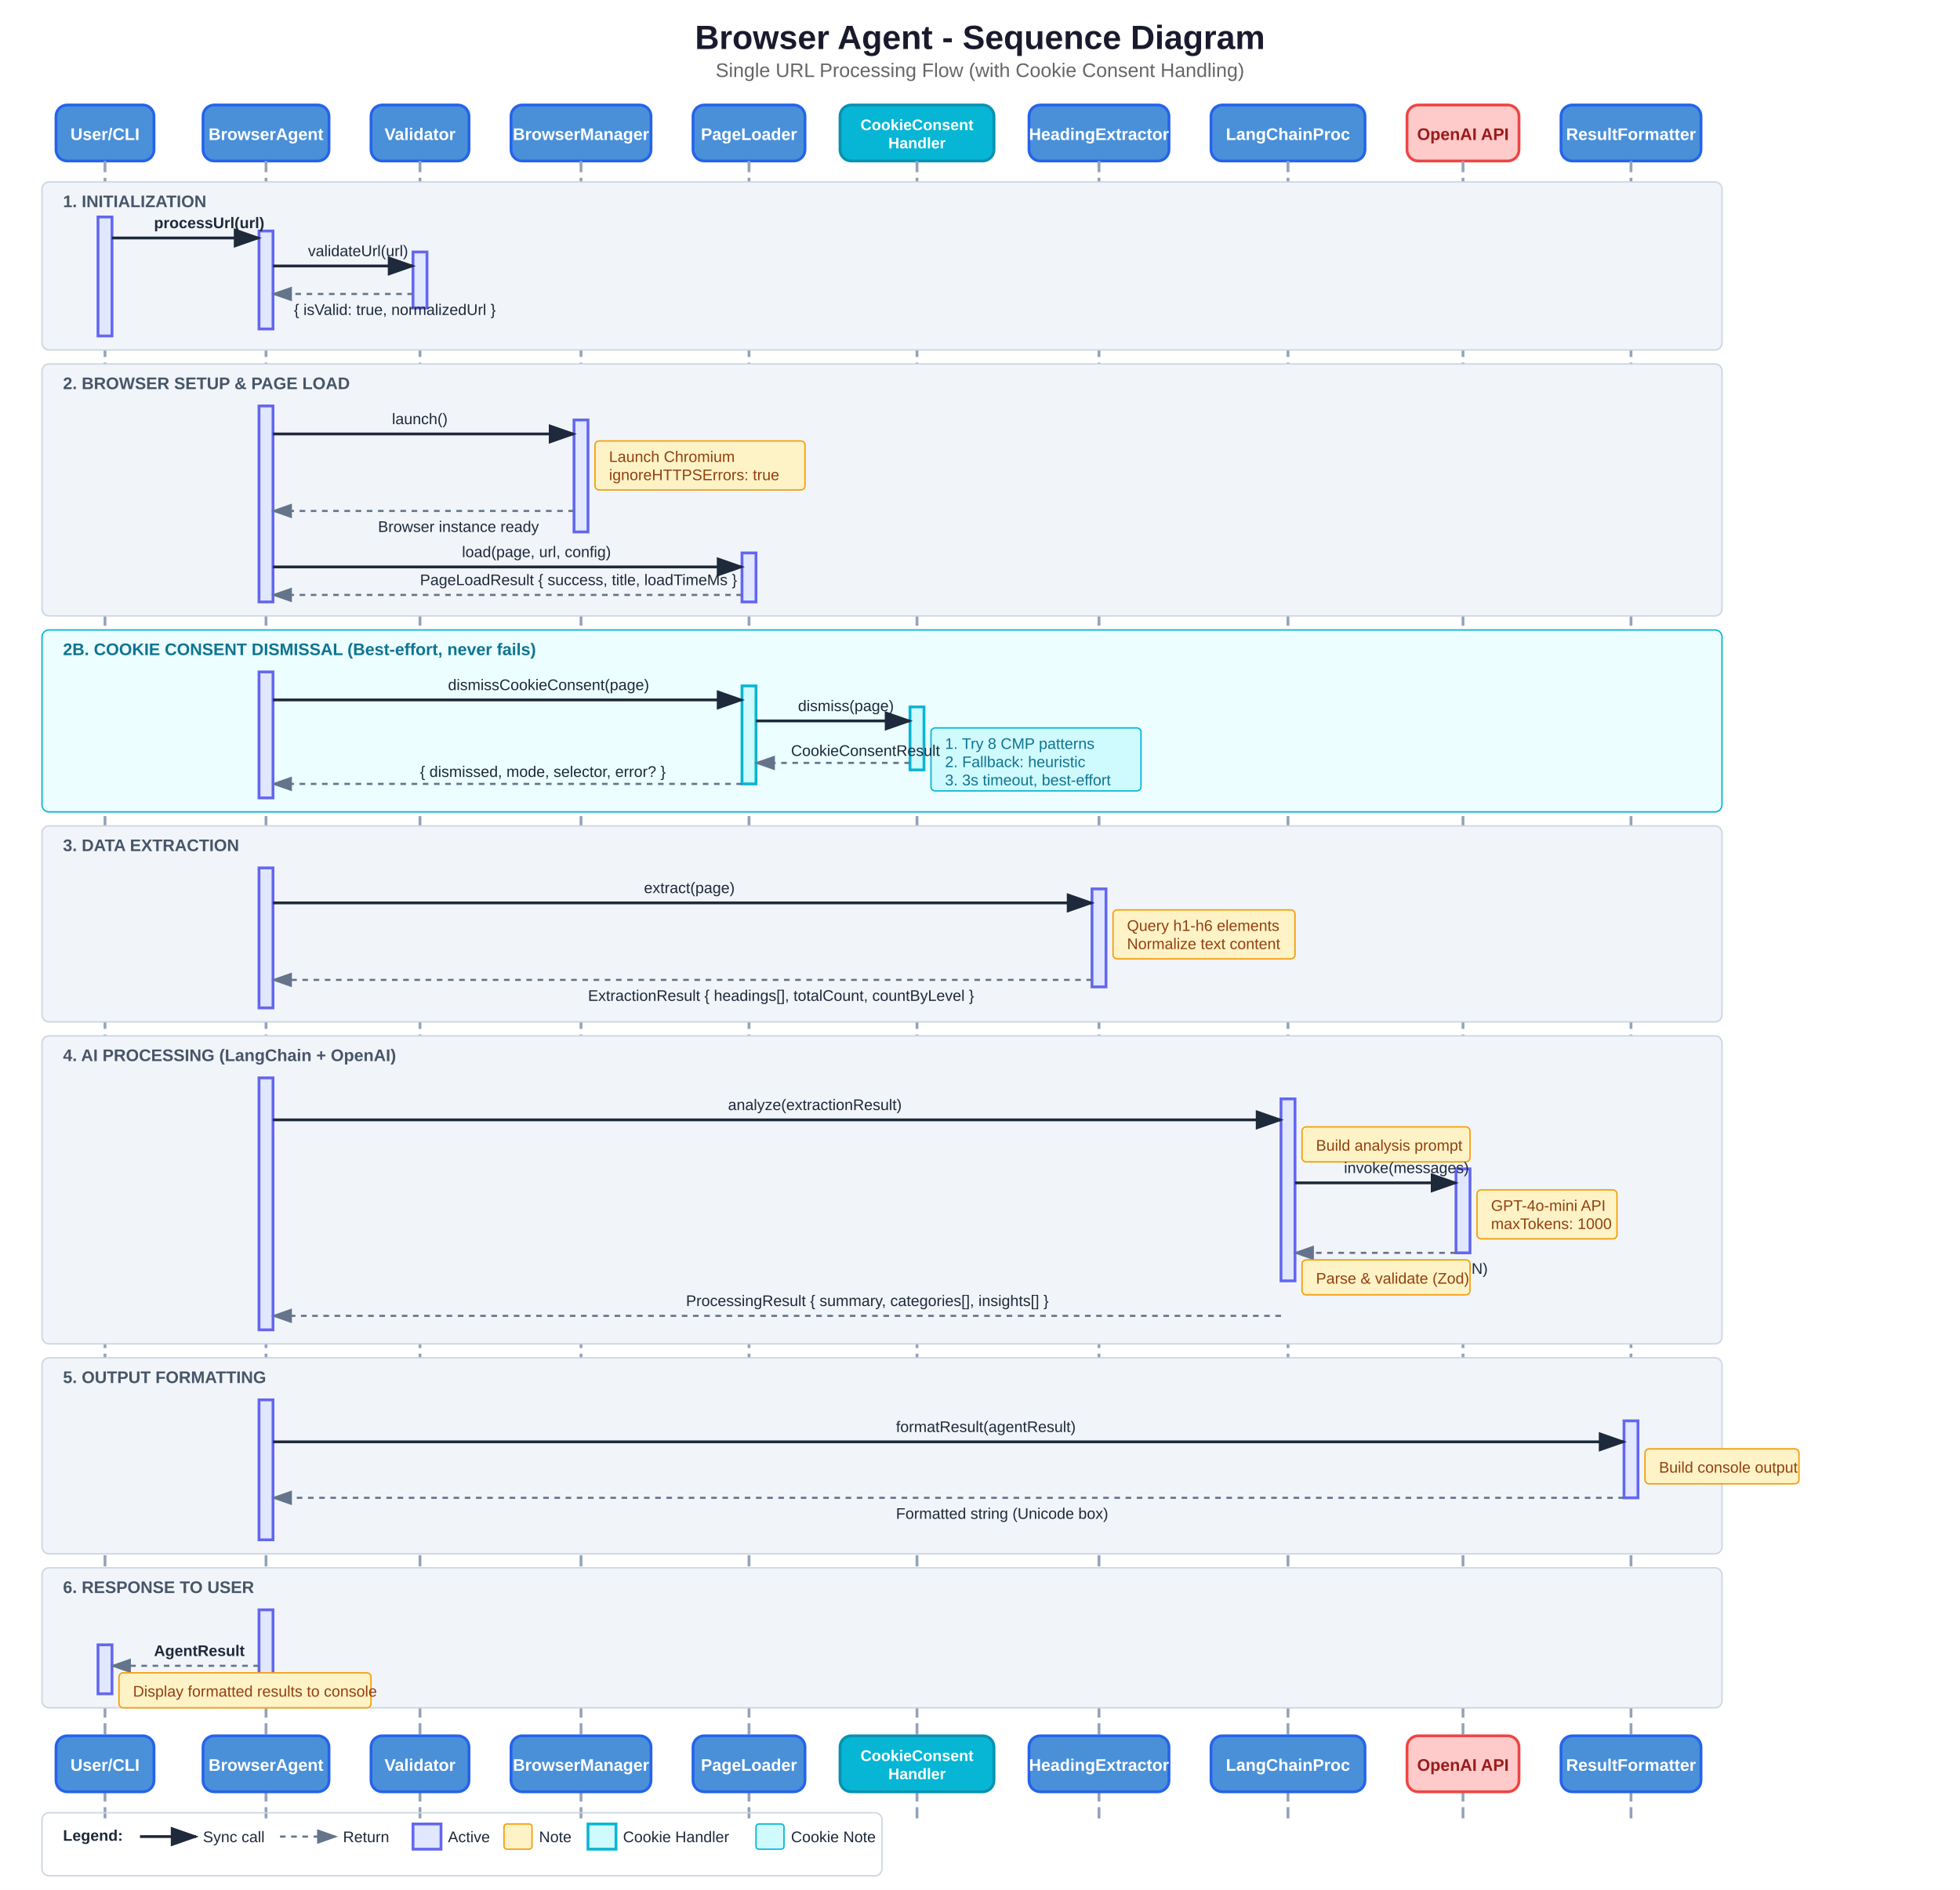
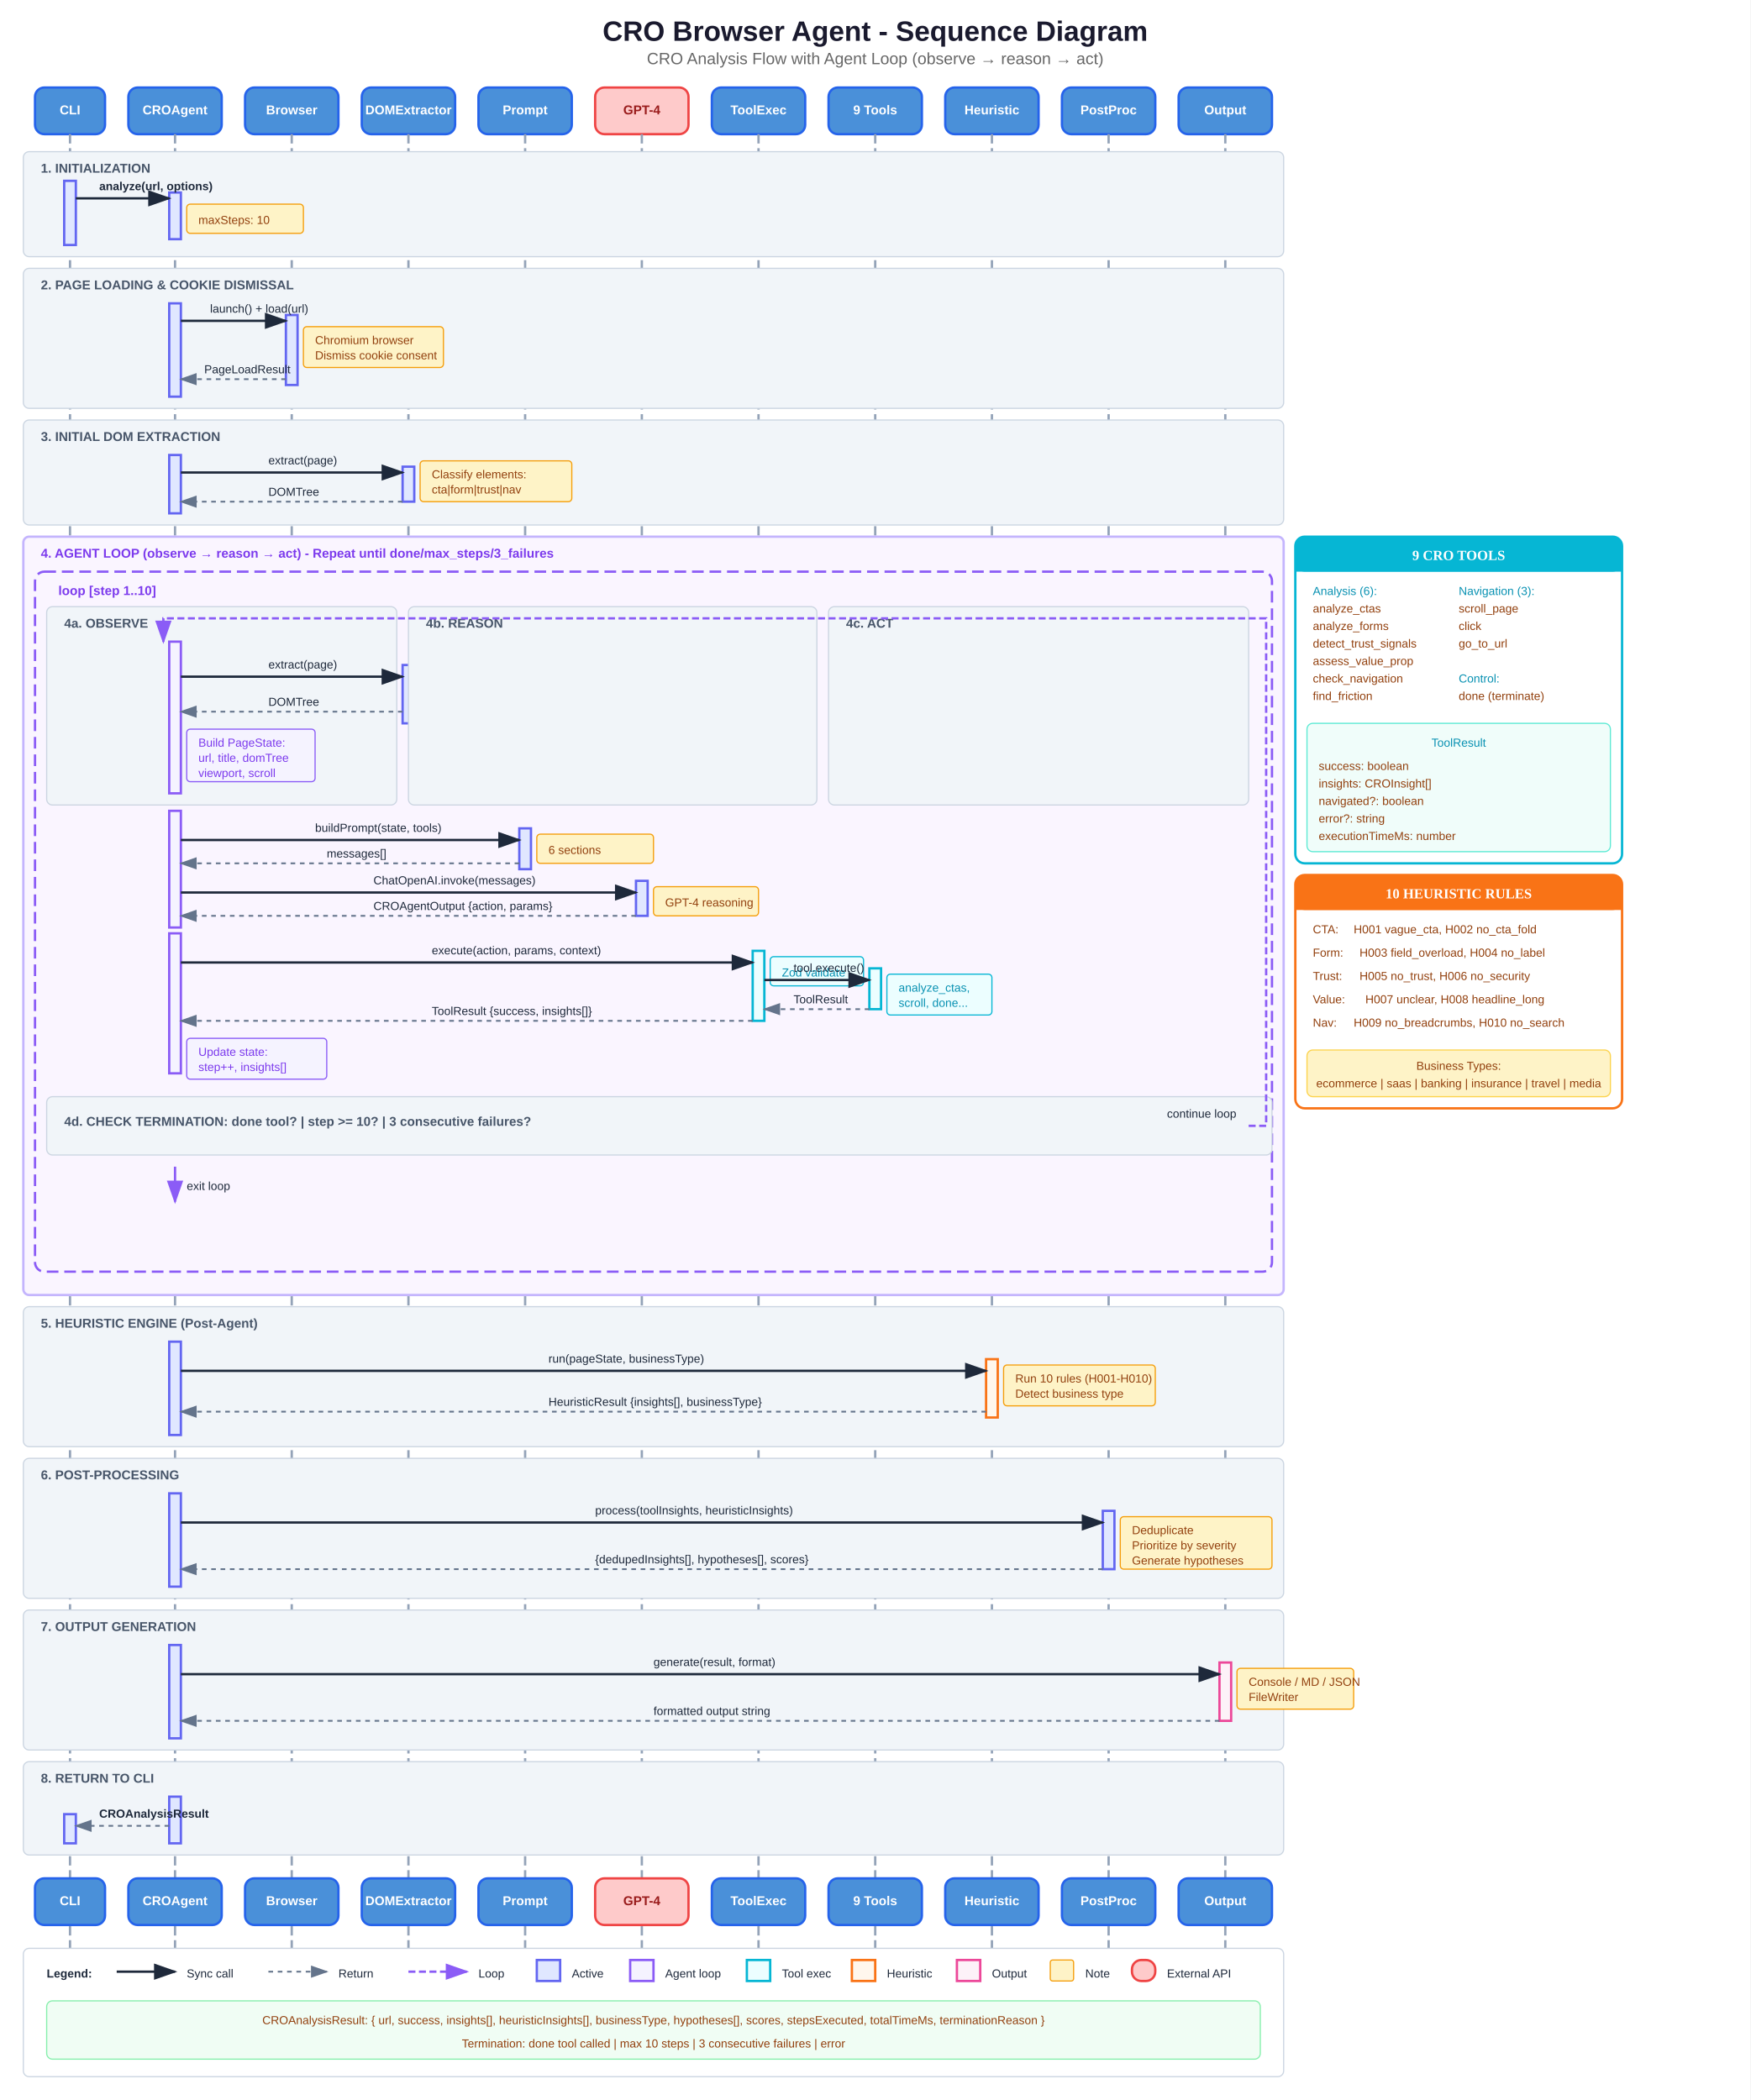
- <svg xmlns="http://www.w3.org/2000/svg" viewBox="0 0 1400 1350">
+ <svg xmlns="http://www.w3.org/2000/svg" viewBox="0 0 1500 1800">
  <defs>
    <style>
      .title { font: bold 24px Arial, sans-serif; fill: #1a1a2e; }
      .subtitle { font: 14px Arial, sans-serif; fill: #666; }
      .actor-box { fill: #4a90d9; stroke: #2563eb; stroke-width: 2; rx: 8; }
-       .actor-text { font: bold 12px Arial, sans-serif; fill: white; text-anchor: middle; }
+       .actor-text { font: bold 11px Arial, sans-serif; fill: white; text-anchor: middle; }
      .lifeline { stroke: #94a3b8; stroke-width: 2; stroke-dasharray: 8,4; }
      .activation { fill: #e0e7ff; stroke: #6366f1; stroke-width: 2; }
-       .activation-cookie { fill: #cffafe; stroke: #06b6d4; stroke-width: 2; }
+       .activation-agent { fill: #f5f3ff; stroke: #8b5cf6; stroke-width: 2; }
+       .activation-tool { fill: #ecfeff; stroke: #06b6d4; stroke-width: 2; }
+       .activation-heuristic { fill: #fff7ed; stroke: #f97316; stroke-width: 2; }
+       .activation-output { fill: #fdf2f8; stroke: #ec4899; stroke-width: 2; }
      .message { stroke: #1e293b; stroke-width: 2; }
-       .message-async { stroke: #1e293b; stroke-width: 2; stroke-dasharray: 6,3; }
      .message-return { stroke: #64748b; stroke-width: 1.5; stroke-dasharray: 4,4; }
-       .message-text { font: 11px Arial, sans-serif; fill: #1e293b; }
-       .message-text-bold { font: bold 11px Arial, sans-serif; fill: #1e293b; }
+       .message-loop { stroke: #8b5cf6; stroke-width: 2; stroke-dasharray: 6,3; }
+       .message-text { font: 10px Arial, sans-serif; fill: #1e293b; }
+       .message-text-bold { font: bold 10px Arial, sans-serif; fill: #1e293b; }
      .note { fill: #fef3c7; stroke: #f59e0b; stroke-width: 1; }
-       .note-cookie { fill: #cffafe; stroke: #06b6d4; stroke-width: 1; }
-       .note-text { font: 11px Arial, sans-serif; fill: #92400e; }
-       .note-text-cookie { font: 11px Arial, sans-serif; fill: #0e7490; }
+       .note-agent { fill: #f5f3ff; stroke: #8b5cf6; stroke-width: 1; }
+       .note-tool { fill: #ecfeff; stroke: #06b6d4; stroke-width: 1; }
+       .note-text { font: 10px Arial, sans-serif; fill: #92400e; }
+       .note-text-agent { font: 10px Arial, sans-serif; fill: #7c3aed; }
+       .note-text-tool { font: 10px Arial, sans-serif; fill: #0891b2; }
      .section { fill: #f1f5f9; stroke: #cbd5e1; stroke-width: 1; }
-       .section-cookie { fill: #ecfeff; stroke: #06b6d4; stroke-width: 1; }
-       .section-label { font: bold 12px Arial, sans-serif; fill: #475569; }
-       .section-label-cookie { font: bold 12px Arial, sans-serif; fill: #0e7490; }
+       .section-agent { fill: #faf5ff; stroke: #c4b5fd; stroke-width: 2; }
+       .section-label { font: bold 11px Arial, sans-serif; fill: #475569; }
+       .section-label-agent { font: bold 11px Arial, sans-serif; fill: #7c3aed; }
      .external { fill: #fecaca; stroke: #ef4444; stroke-width: 2; rx: 8; }
-       .external-text { font: bold 12px Arial, sans-serif; fill: #991b1b; text-anchor: middle; }
-       .cookie-box { fill: #06b6d4; stroke: #0891b2; stroke-width: 2; rx: 8; }
-       .cookie-text { font: bold 11px Arial, sans-serif; fill: white; text-anchor: middle; }
+       .external-text { font: bold 11px Arial, sans-serif; fill: #991b1b; text-anchor: middle; }
      .arrow { fill: #1e293b; }
      .arrow-return { fill: #64748b; }
    </style>
    <marker id="arrowhead" markerWidth="10" markerHeight="7" refX="9" refY="3.5" orient="auto">
      <polygon points="0 0, 10 3.5, 0 7" class="arrow" />
    </marker>
    <marker id="arrowhead-return" markerWidth="10" markerHeight="7" refX="9" refY="3.5" orient="auto">
      <polygon points="0 0, 10 3.5, 0 7" class="arrow-return" />
    </marker>
-     <marker id="arrowhead-open" markerWidth="10" markerHeight="7" refX="9" refY="3.5" orient="auto">
-       <polyline points="0 0, 10 3.5, 0 7" fill="none" stroke="#1e293b" stroke-width="2" />
+     <marker id="arrowhead-loop" markerWidth="10" markerHeight="7" refX="9" refY="3.5" orient="auto">
+       <polygon points="0 0, 10 3.5, 0 7" fill="#8b5cf6" />
    </marker>
  </defs>
-   <rect width="1400" height="1350" fill="#ffffff" />
-   <text x="700" y="35" class="title" text-anchor="middle">Browser Agent - Sequence Diagram</text>
-   <text x="700" y="55" class="subtitle" text-anchor="middle">Single URL Processing Flow (with Cookie Consent Handling)</text>
-   <rect x="40" y="75" width="70" height="40" class="actor-box" />
-   <text x="75" y="100" class="actor-text">User/CLI</text>
-   <rect x="145" y="75" width="90" height="40" class="actor-box" />
-   <text x="190" y="100" class="actor-text">BrowserAgent</text>
-   <rect x="265" y="75" width="70" height="40" class="actor-box" />
-   <text x="300" y="100" class="actor-text">Validator</text>
-   <rect x="365" y="75" width="100" height="40" class="actor-box" />
-   <text x="415" y="100" class="actor-text">BrowserManager</text>
-   <rect x="495" y="75" width="80" height="40" class="actor-box" />
-   <text x="535" y="100" class="actor-text">PageLoader</text>
-   <rect x="600" y="75" width="110" height="40" class="cookie-box" />
-   <text x="655" y="93" class="cookie-text">CookieConsent</text>
-   <text x="655" y="106" class="cookie-text">Handler</text>
-   <rect x="735" y="75" width="100" height="40" class="actor-box" />
-   <text x="785" y="100" class="actor-text">HeadingExtractor</text>
-   <rect x="865" y="75" width="110" height="40" class="actor-box" />
-   <text x="920" y="100" class="actor-text">LangChainProc</text>
-   <rect x="1005" y="75" width="80" height="40" class="external" />
-   <text x="1045" y="100" class="external-text">OpenAI API</text>
-   <rect x="1115" y="75" width="100" height="40" class="actor-box" />
-   <text x="1165" y="100" class="actor-text">ResultFormatter</text>
-   <line x1="75" y1="115" x2="75" y2="1300" class="lifeline" />
-   <line x1="190" y1="115" x2="190" y2="1300" class="lifeline" />
-   <line x1="300" y1="115" x2="300" y2="1300" class="lifeline" />
-   <line x1="415" y1="115" x2="415" y2="1300" class="lifeline" />
-   <line x1="535" y1="115" x2="535" y2="1300" class="lifeline" />
-   <line x1="655" y1="115" x2="655" y2="1300" class="lifeline" />
-   <line x1="785" y1="115" x2="785" y2="1300" class="lifeline" />
-   <line x1="920" y1="115" x2="920" y2="1300" class="lifeline" />
-   <line x1="1045" y1="115" x2="1045" y2="1300" class="lifeline" />
-   <line x1="1165" y1="115" x2="1165" y2="1300" class="lifeline" />
-   <rect x="30" y="130" width="1200" height="120" class="section" rx="5" />
-   <text x="45" y="148" class="section-label">1. INITIALIZATION</text>
-   <rect x="70" y="155" width="10" height="85" class="activation" />
-   <rect x="185" y="165" width="10" height="70" class="activation" />
-   <rect x="295" y="180" width="10" height="40" class="activation" />
-   <line x1="80" y1="170" x2="185" y2="170" class="message" marker-end="url(#arrowhead)" />
-   <text x="110" y="163" class="message-text-bold">processUrl(url)</text>
-   <line x1="195" y1="190" x2="295" y2="190" class="message" marker-end="url(#arrowhead)" />
-   <text x="220" y="183" class="message-text">validateUrl(url)</text>
-   <line x1="295" y1="210" x2="195" y2="210" class="message-return" marker-end="url(#arrowhead-return)" />
-   <text x="210" y="225" class="message-text">{ isValid: true, normalizedUrl }</text>
-   <rect x="30" y="260" width="1200" height="180" class="section" rx="5" />
-   <text x="45" y="278" class="section-label">2. BROWSER SETUP &amp; PAGE LOAD</text>
-   <rect x="185" y="290" width="10" height="140" class="activation" />
-   <rect x="410" y="300" width="10" height="80" class="activation" />
-   <rect x="530" y="395" width="10" height="35" class="activation" />
-   <line x1="195" y1="310" x2="410" y2="310" class="message" marker-end="url(#arrowhead)" />
-   <text x="280" y="303" class="message-text">launch()</text>
-   <rect x="425" y="315" width="150" height="35" class="note" rx="3" />
-   <text x="435" y="330" class="note-text">Launch Chromium</text>
-   <text x="435" y="343" class="note-text">ignoreHTTPSErrors: true</text>
-   <line x1="410" y1="365" x2="195" y2="365" class="message-return" marker-end="url(#arrowhead-return)" />
-   <text x="270" y="380" class="message-text">Browser instance ready</text>
-   <line x1="195" y1="405" x2="530" y2="405" class="message" marker-end="url(#arrowhead)" />
-   <text x="330" y="398" class="message-text">load(page, url, config)</text>
-   <line x1="530" y1="425" x2="195" y2="425" class="message-return" marker-end="url(#arrowhead-return)" />
-   <text x="300" y="418" class="message-text">PageLoadResult { success, title, loadTimeMs }</text>
-   <rect x="30" y="450" width="1200" height="130" class="section-cookie" rx="5" />
-   <text x="45" y="468" class="section-label-cookie">2B. COOKIE CONSENT DISMISSAL (Best-effort, never fails)</text>
-   <rect x="185" y="480" width="10" height="90" class="activation" />
-   <rect x="530" y="490" width="10" height="70" class="activation-cookie" />
-   <rect x="650" y="505" width="10" height="45" class="activation-cookie" />
-   <line x1="195" y1="500" x2="530" y2="500" class="message" marker-end="url(#arrowhead)" />
-   <text x="320" y="493" class="message-text">dismissCookieConsent(page)</text>
-   <line x1="540" y1="515" x2="650" y2="515" class="message" marker-end="url(#arrowhead)" />
-   <text x="570" y="508" class="message-text">dismiss(page)</text>
-   <rect x="665" y="520" width="150" height="45" class="note-cookie" rx="3" />
-   <text x="675" y="535" class="note-text-cookie">1. Try 8 CMP patterns</text>
-   <text x="675" y="548" class="note-text-cookie">2. Fallback: heuristic</text>
-   <text x="675" y="561" class="note-text-cookie">3. 3s timeout, best-effort</text>
-   <line x1="650" y1="545" x2="540" y2="545" class="message-return" marker-end="url(#arrowhead-return)" />
-   <text x="565" y="540" class="message-text">CookieConsentResult</text>
-   <line x1="530" y1="560" x2="195" y2="560" class="message-return" marker-end="url(#arrowhead-return)" />
-   <text x="300" y="555" class="message-text">{ dismissed, mode, selector, error? }</text>
-   <rect x="30" y="590" width="1200" height="140" class="section" rx="5" />
-   <text x="45" y="608" class="section-label">3. DATA EXTRACTION</text>
-   <rect x="185" y="620" width="10" height="100" class="activation" />
-   <rect x="780" y="635" width="10" height="70" class="activation" />
-   <line x1="195" y1="645" x2="780" y2="645" class="message" marker-end="url(#arrowhead)" />
-   <text x="460" y="638" class="message-text">extract(page)</text>
-   <rect x="795" y="650" width="130" height="35" class="note" rx="3" />
-   <text x="805" y="665" class="note-text">Query h1-h6 elements</text>
-   <text x="805" y="678" class="note-text">Normalize text content</text>
-   <line x1="780" y1="700" x2="195" y2="700" class="message-return" marker-end="url(#arrowhead-return)" />
-   <text x="420" y="715" class="message-text">ExtractionResult { headings[], totalCount, countByLevel }</text>
-   <rect x="30" y="740" width="1200" height="220" class="section" rx="5" />
-   <text x="45" y="758" class="section-label">4. AI PROCESSING (LangChain + OpenAI)</text>
-   <rect x="185" y="770" width="10" height="180" class="activation" />
-   <rect x="915" y="785" width="10" height="130" class="activation" />
-   <rect x="1040" y="835" width="10" height="60" class="activation" />
-   <line x1="195" y1="800" x2="915" y2="800" class="message" marker-end="url(#arrowhead)" />
-   <text x="520" y="793" class="message-text">analyze(extractionResult)</text>
-   <rect x="930" y="805" width="120" height="25" class="note" rx="3" />
-   <text x="940" y="822" class="note-text">Build analysis prompt</text>
-   <line x1="925" y1="845" x2="1040" y2="845" class="message" marker-end="url(#arrowhead)" />
-   <text x="960" y="838" class="message-text">invoke(messages)</text>
-   <rect x="1055" y="850" width="100" height="35" class="note" rx="3" />
-   <text x="1065" y="865" class="note-text">GPT-4o-mini API</text>
-   <text x="1065" y="878" class="note-text">maxTokens: 1000</text>
-   <line x1="1040" y1="895" x2="925" y2="895" class="message-return" marker-end="url(#arrowhead-return)" />
-   <text x="960" y="910" class="message-text">AI Response (JSON)</text>
-   <rect x="930" y="900" width="120" height="25" class="note" rx="3" />
-   <text x="940" y="917" class="note-text">Parse &amp; validate (Zod)</text>
-   <line x1="915" y1="940" x2="195" y2="940" class="message-return" marker-end="url(#arrowhead-return)" />
-   <text x="490" y="933" class="message-text">ProcessingResult { summary, categories[], insights[] }</text>
-   <rect x="30" y="970" width="1200" height="140" class="section" rx="5" />
-   <text x="45" y="988" class="section-label">5. OUTPUT FORMATTING</text>
-   <rect x="185" y="1000" width="10" height="100" class="activation" />
-   <rect x="1160" y="1015" width="10" height="55" class="activation" />
-   <line x1="195" y1="1030" x2="1160" y2="1030" class="message" marker-end="url(#arrowhead)" />
-   <text x="640" y="1023" class="message-text">formatResult(agentResult)</text>
-   <rect x="1175" y="1035" width="110" height="25" class="note" rx="3" />
-   <text x="1185" y="1052" class="note-text">Build console output</text>
-   <line x1="1160" y1="1070" x2="195" y2="1070" class="message-return" marker-end="url(#arrowhead-return)" />
-   <text x="640" y="1085" class="message-text">Formatted string (Unicode box)</text>
-   <rect x="30" y="1120" width="1200" height="100" class="section" rx="5" />
-   <text x="45" y="1138" class="section-label">6. RESPONSE TO USER</text>
-   <rect x="185" y="1150" width="10" height="55" class="activation" />
-   <rect x="70" y="1175" width="10" height="35" class="activation" />
-   <line x1="185" y1="1190" x2="80" y2="1190" class="message-return" marker-end="url(#arrowhead-return)" />
-   <text x="110" y="1183" class="message-text-bold">AgentResult</text>
-   <rect x="85" y="1195" width="180" height="25" class="note" rx="3" />
-   <text x="95" y="1212" class="note-text">Display formatted results to console</text>
-   <rect x="40" y="1240" width="70" height="40" class="actor-box" />
-   <text x="75" y="1265" class="actor-text">User/CLI</text>
-   <rect x="145" y="1240" width="90" height="40" class="actor-box" />
-   <text x="190" y="1265" class="actor-text">BrowserAgent</text>
-   <rect x="265" y="1240" width="70" height="40" class="actor-box" />
-   <text x="300" y="1265" class="actor-text">Validator</text>
-   <rect x="365" y="1240" width="100" height="40" class="actor-box" />
-   <text x="415" y="1265" class="actor-text">BrowserManager</text>
-   <rect x="495" y="1240" width="80" height="40" class="actor-box" />
-   <text x="535" y="1265" class="actor-text">PageLoader</text>
-   <rect x="600" y="1240" width="110" height="40" class="cookie-box" />
-   <text x="655" y="1258" class="cookie-text">CookieConsent</text>
-   <text x="655" y="1271" class="cookie-text">Handler</text>
-   <rect x="735" y="1240" width="100" height="40" class="actor-box" />
-   <text x="785" y="1265" class="actor-text">HeadingExtractor</text>
-   <rect x="865" y="1240" width="110" height="40" class="actor-box" />
-   <text x="920" y="1265" class="actor-text">LangChainProc</text>
-   <rect x="1005" y="1240" width="80" height="40" class="external" />
-   <text x="1045" y="1265" class="external-text">OpenAI API</text>
-   <rect x="1115" y="1240" width="100" height="40" class="actor-box" />
-   <text x="1165" y="1265" class="actor-text">ResultFormatter</text>
-   <rect x="30" y="1295" width="600" height="45" fill="none" stroke="#cbd5e1" stroke-width="1" rx="5" />
-   <text x="45" y="1315" class="message-text-bold">Legend:</text>
-   <line x1="100" y1="1312" x2="140" y2="1312" class="message" marker-end="url(#arrowhead)" />
-   <text x="145" y="1316" class="message-text">Sync call</text>
-   <line x1="200" y1="1312" x2="240" y2="1312" class="message-return" marker-end="url(#arrowhead-return)" />
-   <text x="245" y="1316" class="message-text">Return</text>
-   <rect x="295" y="1303" width="20" height="18" class="activation" />
-   <text x="320" y="1316" class="message-text">Active</text>
-   <rect x="360" y="1303" width="20" height="18" class="note" rx="2" />
-   <text x="385" y="1316" class="message-text">Note</text>
-   <rect x="420" y="1303" width="20" height="18" class="activation-cookie" />
-   <text x="445" y="1316" class="message-text">Cookie Handler</text>
-   <rect x="540" y="1303" width="20" height="18" class="note-cookie" rx="2" />
-   <text x="565" y="1316" class="message-text">Cookie Note</text>
+   <rect width="1500" height="1800" fill="#ffffff" />
+   <text x="750" y="35" class="title" text-anchor="middle">CRO Browser Agent - Sequence Diagram</text>
+   <text x="750" y="55" class="subtitle" text-anchor="middle">CRO Analysis Flow with Agent Loop (observe → reason → act)</text>
+   <rect x="30" y="75" width="60" height="40" class="actor-box" />
+   <text x="60" y="98" class="actor-text">CLI</text>
+   <rect x="110" y="75" width="80" height="40" class="actor-box" />
+   <text x="150" y="98" class="actor-text">CROAgent</text>
+   <rect x="210" y="75" width="80" height="40" class="actor-box" />
+   <text x="250" y="98" class="actor-text">Browser</text>
+   <rect x="310" y="75" width="80" height="40" class="actor-box" />
+   <text x="350" y="98" class="actor-text">DOMExtractor</text>
+   <rect x="410" y="75" width="80" height="40" class="actor-box" />
+   <text x="450" y="98" class="actor-text">Prompt</text>
+   <rect x="510" y="75" width="80" height="40" class="external" />
+   <text x="550" y="98" class="external-text">GPT-4</text>
+   <rect x="610" y="75" width="80" height="40" class="actor-box" />
+   <text x="650" y="98" class="actor-text">ToolExec</text>
+   <rect x="710" y="75" width="80" height="40" class="actor-box" />
+   <text x="750" y="98" class="actor-text">9 Tools</text>
+   <rect x="810" y="75" width="80" height="40" class="actor-box" />
+   <text x="850" y="98" class="actor-text">Heuristic</text>
+   <rect x="910" y="75" width="80" height="40" class="actor-box" />
+   <text x="950" y="98" class="actor-text">PostProc</text>
+   <rect x="1010" y="75" width="80" height="40" class="actor-box" />
+   <text x="1050" y="98" class="actor-text">Output</text>
+   <line x1="60" y1="115" x2="60" y2="1750" class="lifeline" />
+   <line x1="150" y1="115" x2="150" y2="1750" class="lifeline" />
+   <line x1="250" y1="115" x2="250" y2="1750" class="lifeline" />
+   <line x1="350" y1="115" x2="350" y2="1750" class="lifeline" />
+   <line x1="450" y1="115" x2="450" y2="1750" class="lifeline" />
+   <line x1="550" y1="115" x2="550" y2="1750" class="lifeline" />
+   <line x1="650" y1="115" x2="650" y2="1750" class="lifeline" />
+   <line x1="750" y1="115" x2="750" y2="1750" class="lifeline" />
+   <line x1="850" y1="115" x2="850" y2="1750" class="lifeline" />
+   <line x1="950" y1="115" x2="950" y2="1750" class="lifeline" />
+   <line x1="1050" y1="115" x2="1050" y2="1750" class="lifeline" />
+   <rect x="20" y="130" width="1080" height="90" class="section" rx="5" />
+   <text x="35" y="148" class="section-label">1. INITIALIZATION</text>
+   <rect x="55" y="155" width="10" height="55" class="activation" />
+   <rect x="145" y="165" width="10" height="40" class="activation" />
+   <line x1="65" y1="170" x2="145" y2="170" class="message" marker-end="url(#arrowhead)" />
+   <text x="85" y="163" class="message-text-bold">analyze(url, options)</text>
+   <rect x="160" y="175" width="100" height="25" class="note" rx="3" />
+   <text x="170" y="192" class="note-text">maxSteps: 10</text>
+   <rect x="20" y="230" width="1080" height="120" class="section" rx="5" />
+   <text x="35" y="248" class="section-label">2. PAGE LOADING &amp; COOKIE DISMISSAL</text>
+   <rect x="145" y="260" width="10" height="80" class="activation" />
+   <rect x="245" y="270" width="10" height="60" class="activation" />
+   <line x1="155" y1="275" x2="245" y2="275" class="message" marker-end="url(#arrowhead)" />
+   <text x="180" y="268" class="message-text">launch() + load(url)</text>
+   <rect x="260" y="280" width="120" height="35" class="note" rx="3" />
+   <text x="270" y="295" class="note-text">Chromium browser</text>
+   <text x="270" y="308" class="note-text">Dismiss cookie consent</text>
+   <line x1="245" y1="325" x2="155" y2="325" class="message-return" marker-end="url(#arrowhead-return)" />
+   <text x="175" y="320" class="message-text">PageLoadResult</text>
+   <rect x="20" y="360" width="1080" height="90" class="section" rx="5" />
+   <text x="35" y="378" class="section-label">3. INITIAL DOM EXTRACTION</text>
+   <rect x="145" y="390" width="10" height="50" class="activation" />
+   <rect x="345" y="400" width="10" height="30" class="activation" />
+   <line x1="155" y1="405" x2="345" y2="405" class="message" marker-end="url(#arrowhead)" />
+   <text x="230" y="398" class="message-text">extract(page)</text>
+   <rect x="360" y="395" width="130" height="35" class="note" rx="3" />
+   <text x="370" y="410" class="note-text">Classify elements:</text>
+   <text x="370" y="423" class="note-text">cta|form|trust|nav</text>
+   <line x1="345" y1="430" x2="155" y2="430" class="message-return" marker-end="url(#arrowhead-return)" />
+   <text x="230" y="425" class="message-text">DOMTree</text>
+   <rect x="20" y="460" width="1080" height="650" class="section-agent" rx="5" />
+   <text x="35" y="478" class="section-label-agent">4. AGENT LOOP (observe → reason → act) - Repeat until done/max_steps/3_failures</text>
+   <rect x="30" y="490" width="1060" height="600" fill="none" stroke="#8b5cf6" stroke-width="2" stroke-dasharray="10,5" rx="8" />
+   <text x="50" y="510" class="section-label-agent">loop [step 1..10]</text>
+   <rect x="40" y="520" width="300" height="170" class="section" rx="5" />
+   <text x="55" y="538" class="section-label">4a. OBSERVE</text>
+   <rect x="145" y="550" width="10" height="130" class="activation-agent" />
+   <rect x="345" y="570" width="10" height="50" class="activation" />
+   <line x1="155" y1="580" x2="345" y2="580" class="message" marker-end="url(#arrowhead)" />
+   <text x="230" y="573" class="message-text">extract(page)</text>
+   <rect x="360" y="575" width="100" height="25" class="note" rx="3" />
+   <text x="370" y="592" class="note-text">Re-extract DOM</text>
+   <line x1="345" y1="610" x2="155" y2="610" class="message-return" marker-end="url(#arrowhead-return)" />
+   <text x="230" y="605" class="message-text">DOMTree</text>
+   <rect x="160" y="625" width="110" height="45" class="note-agent" rx="3" />
+   <text x="170" y="640" class="note-text-agent">Build PageState:</text>
+   <text x="170" y="653" class="note-text-agent">url, title, domTree</text>
+   <text x="170" y="666" class="note-text-agent">viewport, scroll</text>
+   <rect x="350" y="520" width="350" height="170" class="section" rx="5" />
+   <text x="365" y="538" class="section-label">4b. REASON</text>
+   <rect x="145" y="695" width="10" height="100" class="activation-agent" />
+   <rect x="445" y="710" width="10" height="35" class="activation" />
+   <rect x="545" y="755" width="10" height="30" class="activation" />
+   <line x1="155" y1="720" x2="445" y2="720" class="message" marker-end="url(#arrowhead)" />
+   <text x="270" y="713" class="message-text">buildPrompt(state, tools)</text>
+   <rect x="460" y="715" width="100" height="25" class="note" rx="3" />
+   <text x="470" y="732" class="note-text">6 sections</text>
+   <line x1="445" y1="740" x2="155" y2="740" class="message-return" marker-end="url(#arrowhead-return)" />
+   <text x="280" y="735" class="message-text">messages[]</text>
+   <line x1="155" y1="765" x2="545" y2="765" class="message" marker-end="url(#arrowhead)" />
+   <text x="320" y="758" class="message-text">ChatOpenAI.invoke(messages)</text>
+   <rect x="560" y="760" width="90" height="25" class="note" rx="3" />
+   <text x="570" y="777" class="note-text">GPT-4 reasoning</text>
+   <line x1="545" y1="785" x2="155" y2="785" class="message-return" marker-end="url(#arrowhead-return)" />
+   <text x="320" y="780" class="message-text">CROAgentOutput {action, params}</text>
+   <rect x="710" y="520" width="360" height="170" class="section" rx="5" />
+   <text x="725" y="538" class="section-label">4c. ACT</text>
+   <rect x="145" y="800" width="10" height="120" class="activation-agent" />
+   <rect x="645" y="815" width="10" height="60" class="activation-tool" />
+   <rect x="745" y="830" width="10" height="35" class="activation-tool" />
+   <line x1="155" y1="825" x2="645" y2="825" class="message" marker-end="url(#arrowhead)" />
+   <text x="370" y="818" class="message-text">execute(action, params, context)</text>
+   <rect x="660" y="820" width="80" height="25" class="note-tool" rx="3" />
+   <text x="670" y="837" class="note-text-tool">Zod validate</text>
+   <line x1="655" y1="840" x2="745" y2="840" class="message" marker-end="url(#arrowhead)" />
+   <text x="680" y="833" class="message-text">tool.execute()</text>
+   <rect x="760" y="835" width="90" height="35" class="note-tool" rx="3" />
+   <text x="770" y="850" class="note-text-tool">analyze_ctas,</text>
+   <text x="770" y="863" class="note-text-tool">scroll, done...</text>
+   <line x1="745" y1="865" x2="655" y2="865" class="message-return" marker-end="url(#arrowhead-return)" />
+   <text x="680" y="860" class="message-text">ToolResult</text>
+   <line x1="645" y1="875" x2="155" y2="875" class="message-return" marker-end="url(#arrowhead-return)" />
+   <text x="370" y="870" class="message-text">ToolResult {success, insights[]}</text>
+   <rect x="160" y="890" width="120" height="35" class="note-agent" rx="3" />
+   <text x="170" y="905" class="note-text-agent">Update state:</text>
+   <text x="170" y="918" class="note-text-agent">step++, insights[]</text>
+   <rect x="40" y="940" width="1050" height="50" class="section" rx="5" />
+   <text x="55" y="965" class="section-label">4d. CHECK TERMINATION: done tool? | step &gt;= 10? | 3 consecutive failures?</text>
+   <path d="M1070,965 L1085,965 L1085,530 L140,530 L140,550" stroke="#8b5cf6" stroke-width="2" stroke-dasharray="6,3" fill="none" marker-end="url(#arrowhead-loop)" />
+   <text x="1000" y="958" class="message-text" fill="#7c3aed">continue loop</text>
+   <line x1="150" y1="1000" x2="150" y2="1030" stroke="#8b5cf6" stroke-width="2" marker-end="url(#arrowhead-loop)" />
+   <text x="160" y="1020" class="message-text" fill="#7c3aed">exit loop</text>
+   <rect x="1110" y="460" width="280" height="280" fill="white" stroke="#06b6d4" stroke-width="2" rx="8" />
+   <rect x="1110" y="460" width="280" height="30" fill="#06b6d4" rx="8" />
+   <rect x="1110" y="480" width="280" height="10" fill="#06b6d4" />
+   <text x="1250" y="480" fill="white" font-size="12" font-weight="bold" text-anchor="middle">9 CRO TOOLS</text>
+   <text x="1125" y="510" class="note-text-tool" font-weight="bold">Analysis (6):</text>
+   <text x="1125" y="525" class="note-text">analyze_ctas</text>
+   <text x="1125" y="540" class="note-text">analyze_forms</text>
+   <text x="1125" y="555" class="note-text">detect_trust_signals</text>
+   <text x="1125" y="570" class="note-text">assess_value_prop</text>
+   <text x="1125" y="585" class="note-text">check_navigation</text>
+   <text x="1125" y="600" class="note-text">find_friction</text>
+   <text x="1250" y="510" class="note-text-tool" font-weight="bold">Navigation (3):</text>
+   <text x="1250" y="525" class="note-text">scroll_page</text>
+   <text x="1250" y="540" class="note-text">click</text>
+   <text x="1250" y="555" class="note-text">go_to_url</text>
+   <text x="1250" y="585" class="note-text-tool" font-weight="bold">Control:</text>
+   <text x="1250" y="600" class="note-text">done (terminate)</text>
+   <rect x="1120" y="620" width="260" height="110" fill="#f0fdfa" stroke="#5eead4" rx="5" />
+   <text x="1250" y="640" class="note-text-tool" text-anchor="middle" font-weight="bold">ToolResult</text>
+   <text x="1130" y="660" class="note-text">success: boolean</text>
+   <text x="1130" y="675" class="note-text">insights: CROInsight[]</text>
+   <text x="1130" y="690" class="note-text">navigated?: boolean</text>
+   <text x="1130" y="705" class="note-text">error?: string</text>
+   <text x="1130" y="720" class="note-text">executionTimeMs: number</text>
+   <rect x="20" y="1120" width="1080" height="120" class="section" rx="5" />
+   <text x="35" y="1138" class="section-label">5. HEURISTIC ENGINE (Post-Agent)</text>
+   <rect x="145" y="1150" width="10" height="80" class="activation" />
+   <rect x="845" y="1165" width="10" height="50" class="activation-heuristic" />
+   <line x1="155" y1="1175" x2="845" y2="1175" class="message" marker-end="url(#arrowhead)" />
+   <text x="470" y="1168" class="message-text">run(pageState, businessType)</text>
+   <rect x="860" y="1170" width="130" height="35" class="note" rx="3" />
+   <text x="870" y="1185" class="note-text">Run 10 rules (H001-H010)</text>
+   <text x="870" y="1198" class="note-text">Detect business type</text>
+   <line x1="845" y1="1210" x2="155" y2="1210" class="message-return" marker-end="url(#arrowhead-return)" />
+   <text x="470" y="1205" class="message-text">HeuristicResult {insights[], businessType}</text>
+   <rect x="20" y="1250" width="1080" height="120" class="section" rx="5" />
+   <text x="35" y="1268" class="section-label">6. POST-PROCESSING</text>
+   <rect x="145" y="1280" width="10" height="80" class="activation" />
+   <rect x="945" y="1295" width="10" height="50" class="activation" />
+   <line x1="155" y1="1305" x2="945" y2="1305" class="message" marker-end="url(#arrowhead)" />
+   <text x="510" y="1298" class="message-text">process(toolInsights, heuristicInsights)</text>
+   <rect x="960" y="1300" width="130" height="45" class="note" rx="3" />
+   <text x="970" y="1315" class="note-text">Deduplicate</text>
+   <text x="970" y="1328" class="note-text">Prioritize by severity</text>
+   <text x="970" y="1341" class="note-text">Generate hypotheses</text>
+   <line x1="945" y1="1345" x2="155" y2="1345" class="message-return" marker-end="url(#arrowhead-return)" />
+   <text x="510" y="1340" class="message-text">{dedupedInsights[], hypotheses[], scores}</text>
+   <rect x="20" y="1380" width="1080" height="120" class="section" rx="5" />
+   <text x="35" y="1398" class="section-label">7. OUTPUT GENERATION</text>
+   <rect x="145" y="1410" width="10" height="80" class="activation" />
+   <rect x="1045" y="1425" width="10" height="50" class="activation-output" />
+   <line x1="155" y1="1435" x2="1045" y2="1435" class="message" marker-end="url(#arrowhead)" />
+   <text x="560" y="1428" class="message-text">generate(result, format)</text>
+   <rect x="1060" y="1430" width="100" height="35" class="note" rx="3" />
+   <text x="1070" y="1445" class="note-text">Console / MD / JSON</text>
+   <text x="1070" y="1458" class="note-text">FileWriter</text>
+   <line x1="1045" y1="1475" x2="155" y2="1475" class="message-return" marker-end="url(#arrowhead-return)" />
+   <text x="560" y="1470" class="message-text">formatted output string</text>
+   <rect x="20" y="1510" width="1080" height="80" class="section" rx="5" />
+   <text x="35" y="1528" class="section-label">8. RETURN TO CLI</text>
+   <rect x="145" y="1540" width="10" height="40" class="activation" />
+   <rect x="55" y="1555" width="10" height="25" class="activation" />
+   <line x1="145" y1="1565" x2="65" y2="1565" class="message-return" marker-end="url(#arrowhead-return)" />
+   <text x="85" y="1558" class="message-text-bold">CROAnalysisResult</text>
+   <rect x="30" y="1610" width="60" height="40" class="actor-box" />
+   <text x="60" y="1633" class="actor-text">CLI</text>
+   <rect x="110" y="1610" width="80" height="40" class="actor-box" />
+   <text x="150" y="1633" class="actor-text">CROAgent</text>
+   <rect x="210" y="1610" width="80" height="40" class="actor-box" />
+   <text x="250" y="1633" class="actor-text">Browser</text>
+   <rect x="310" y="1610" width="80" height="40" class="actor-box" />
+   <text x="350" y="1633" class="actor-text">DOMExtractor</text>
+   <rect x="410" y="1610" width="80" height="40" class="actor-box" />
+   <text x="450" y="1633" class="actor-text">Prompt</text>
+   <rect x="510" y="1610" width="80" height="40" class="external" />
+   <text x="550" y="1633" class="external-text">GPT-4</text>
+   <rect x="610" y="1610" width="80" height="40" class="actor-box" />
+   <text x="650" y="1633" class="actor-text">ToolExec</text>
+   <rect x="710" y="1610" width="80" height="40" class="actor-box" />
+   <text x="750" y="1633" class="actor-text">9 Tools</text>
+   <rect x="810" y="1610" width="80" height="40" class="actor-box" />
+   <text x="850" y="1633" class="actor-text">Heuristic</text>
+   <rect x="910" y="1610" width="80" height="40" class="actor-box" />
+   <text x="950" y="1633" class="actor-text">PostProc</text>
+   <rect x="1010" y="1610" width="80" height="40" class="actor-box" />
+   <text x="1050" y="1633" class="actor-text">Output</text>
+   <rect x="20" y="1670" width="1080" height="110" fill="white" stroke="#cbd5e1" stroke-width="1" rx="5" />
+   <text x="40" y="1695" class="message-text-bold">Legend:</text>
+   <line x1="100" y1="1690" x2="150" y2="1690" class="message" marker-end="url(#arrowhead)" />
+   <text x="160" y="1695" class="message-text">Sync call</text>
+   <line x1="230" y1="1690" x2="280" y2="1690" class="message-return" marker-end="url(#arrowhead-return)" />
+   <text x="290" y="1695" class="message-text">Return</text>
+   <line x1="350" y1="1690" x2="400" y2="1690" class="message-loop" marker-end="url(#arrowhead-loop)" />
+   <text x="410" y="1695" class="message-text">Loop</text>
+   <rect x="460" y="1680" width="20" height="18" class="activation" />
+   <text x="490" y="1695" class="message-text">Active</text>
+   <rect x="540" y="1680" width="20" height="18" class="activation-agent" />
+   <text x="570" y="1695" class="message-text">Agent loop</text>
+   <rect x="640" y="1680" width="20" height="18" class="activation-tool" />
+   <text x="670" y="1695" class="message-text">Tool exec</text>
+   <rect x="730" y="1680" width="20" height="18" class="activation-heuristic" />
+   <text x="760" y="1695" class="message-text">Heuristic</text>
+   <rect x="820" y="1680" width="20" height="18" class="activation-output" />
+   <text x="850" y="1695" class="message-text">Output</text>
+   <rect x="900" y="1680" width="20" height="18" class="note" rx="2" />
+   <text x="930" y="1695" class="message-text">Note</text>
+   <rect x="970" y="1680" width="20" height="18" class="external" rx="2" />
+   <text x="1000" y="1695" class="message-text">External API</text>
+   <rect x="40" y="1715" width="1040" height="50" fill="#f0fdf4" stroke="#86efac" rx="5" />
+   <text x="560" y="1735" class="note-text" text-anchor="middle" fill="#166534" font-weight="bold">CROAnalysisResult: { url, success, insights[], heuristicInsights[], businessType, hypotheses[], scores, stepsExecuted, totalTimeMs, terminationReason }</text>
+   <text x="560" y="1755" class="note-text" text-anchor="middle" fill="#166534">Termination: done tool called | max 10 steps | 3 consecutive failures | error</text>
+   <rect x="1110" y="750" width="280" height="200" fill="white" stroke="#f97316" stroke-width="2" rx="8" />
+   <rect x="1110" y="750" width="280" height="30" fill="#f97316" rx="8" />
+   <rect x="1110" y="770" width="280" height="10" fill="#f97316" />
+   <text x="1250" y="770" fill="white" font-size="12" font-weight="bold" text-anchor="middle">10 HEURISTIC RULES</text>
+   <text x="1125" y="800" class="note-text" font-weight="bold" fill="#c2410c">CTA:</text>
+   <text x="1160" y="800" class="note-text">H001 vague_cta, H002 no_cta_fold</text>
+   <text x="1125" y="820" class="note-text" font-weight="bold" fill="#c2410c">Form:</text>
+   <text x="1165" y="820" class="note-text">H003 field_overload, H004 no_label</text>
+   <text x="1125" y="840" class="note-text" font-weight="bold" fill="#c2410c">Trust:</text>
+   <text x="1165" y="840" class="note-text">H005 no_trust, H006 no_security</text>
+   <text x="1125" y="860" class="note-text" font-weight="bold" fill="#c2410c">Value:</text>
+   <text x="1170" y="860" class="note-text">H007 unclear, H008 headline_long</text>
+   <text x="1125" y="880" class="note-text" font-weight="bold" fill="#c2410c">Nav:</text>
+   <text x="1160" y="880" class="note-text">H009 no_breadcrumbs, H010 no_search</text>
+   <rect x="1120" y="900" width="260" height="40" fill="#fef3c7" stroke="#fcd34d" rx="5" />
+   <text x="1250" y="917" class="note-text" text-anchor="middle" font-weight="bold" fill="#b45309">Business Types:</text>
+   <text x="1250" y="932" class="note-text" text-anchor="middle">ecommerce | saas | banking | insurance | travel | media</text>
</svg>
